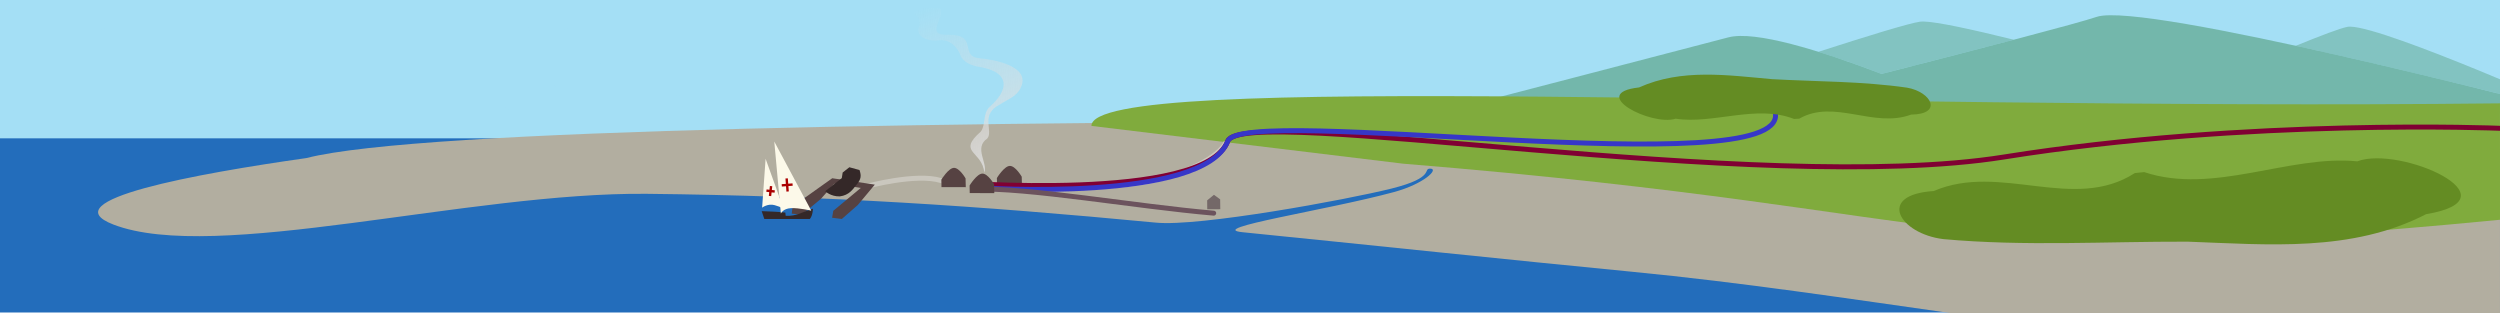
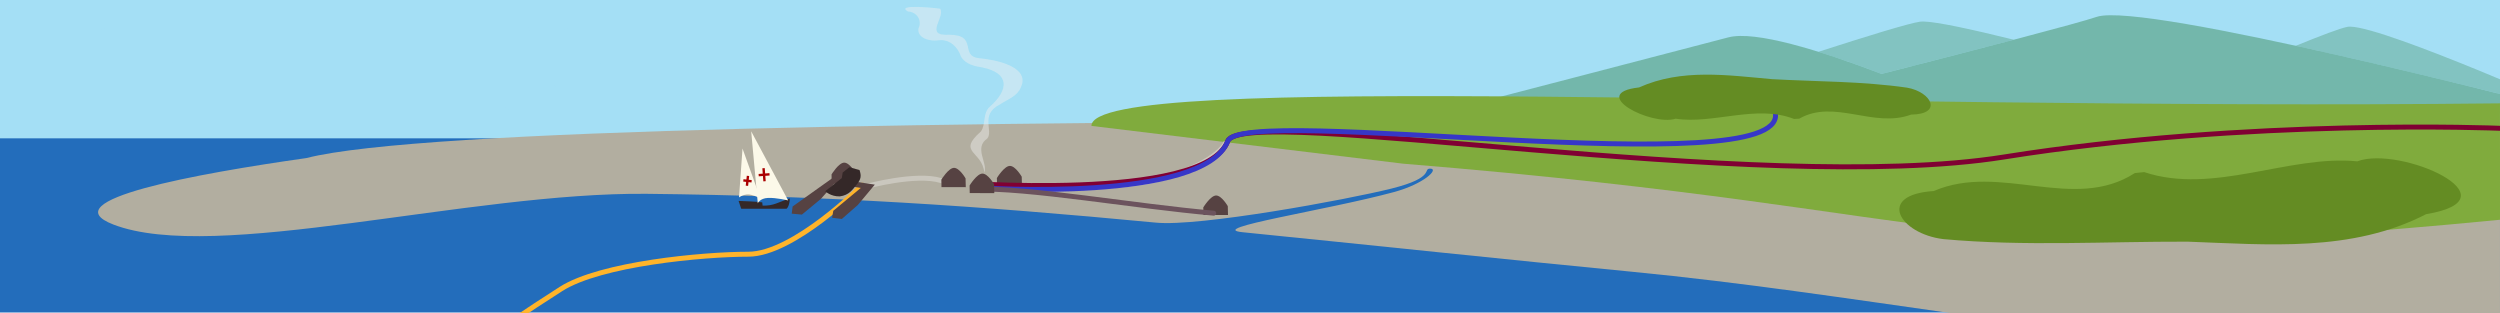
<svg xmlns="http://www.w3.org/2000/svg" xmlns:xlink="http://www.w3.org/1999/xlink" width="400mm" height="50mm" version="1.1" viewBox="0 0 400 50">
  <defs>
-     <linearGradient id="grad" x1="158.25" x2="147.4" y1="27.572" y2="1.284" gradientUnits="userSpaceOnUse">
-       <stop stop-color="#e0e0e0" stop-opacity=".866" offset="0" />
+     <linearGradient id="grad" x1="157" x2="157" y1="28" y2="28" gradientUnits="userSpaceOnUse">
+       <stop stop-color="#fff" stop-opacity=".9" offset="0" />
      <stop stop-color="#e0e0e0" stop-opacity="0" offset="1" />
+       <animate fill="freeze" attributeName="y2" begin="indefinite" dur="5" from="28" repeatCount="0" to="1" />
    </linearGradient>
    <symbol id="symbol9025">
      <path d="m287.04 19.032c-6.008-2.366-12.934 0.881-18.932-0.04-3.884 1.235-14.182-4.064-5.853-5.003 6.771-3.051 14.147-1.959 21.267-1.323 7.22 0.4 14.456 0.329 21.619 1.363 3.871 0.673 5.793 4.251 0.634 4.307-6.012 2.23-12.293-2.561-17.901 0.654z" fill="#648c23" style="paint-order:stroke fill markers" />
    </symbol>
    <symbol id="use9088">
      <g id="use9088_transform" class="v" transform="rotate(-5.9583,155.47,27.382)">
        <path d="m153.46 28.62 0.102-1.204s1.353-1.773 2.237-1.686c0.884 0.087 1.683 1.887 1.683 1.887l-0.113 1.421z" fill="#564242" />
      </g>
    </symbol>
    <symbol id="symbol4892" stroke="#a4dff5" stroke-width=".73">
      <g id="symbol4892_transform" transform="matrix(1.3663 0 0 1.3727 -3.3615 -3.4313)">
        <path d="m3.702 15.375 35.714-10.453-4.573 12.195-27.221-12.413 61.629 11.977" fill="none" stroke="#a4dff5" stroke-dasharray="0.386, 9.273" stroke-width=".386" />
      </g>
    </symbol>
  </defs>
  <rect width="400" height="50" fill="#236dbb" style="paint-order:stroke fill markers" />
  <rect id="sky" y="3.5527e-15" width="400" height="22.133" fill="#a4dff5" style="paint-order:stroke fill markers" />
  <path d="m337.61 2.439c-0.942 0.012-1.673 0.097-2.159 0.264-2.931 1.006-18.489 5.057-34.401 9.123-9.884-3.769-20.233-6.975-24.519-5.846-9.053 2.385-42.49 11.062-42.49 11.062l179.42 1.427s-61.721-16.206-75.85-16.029z" fill="#5ea68c" fill-opacity=".703" stroke-width=".265" />
  <path d="m307.71 3.443c-0.196-0.002-0.362 0.006-0.497 0.024-1.807 0.251-8.794 2.414-16.267 4.824 3.246 1.01 6.698 2.236 10.101 3.533 7.59-1.939 15.059-3.865 21.156-5.469-6.539-1.617-12.329-2.887-14.492-2.913zm68.375 0.822c-0.19-0.005-0.353 0.004-0.487 0.029-1.125 0.207-4.271 1.401-8.274 3.034 21.655 4.715 46.13 11.14 46.13 11.14s-31.488-14.046-37.369-14.203zm37.369 14.203-75.18 1.434c-0.045 0.02-0.56 0.249-0.56 0.249l75.739-1.683z" fill="#5ea68c" fill-opacity=".489" stroke-width=".265" />
  <path d="m49.037 25.289c-17.663 2.507-40.999 6.749-30.895 10.637 16.22 6.241 56.901-5.221 85.422-4.914 28.606 0.308 52.892 1.895 81.393 4.61 6.905 0.678 30.464-3.652 37.688-5.453 7.224-1.801 4.88-3.233 6.237-3.184 1.357 0.049-0.999 2.43-5.868 3.75-10.714 2.906-30.297 5.808-24.192 6.421 19.65 1.971 42.718 4.425 62.355 6.33 17.473 1.694 34.866 4.338 52.27 6.804h86.55v-29.763s-314.71-4.593-350.96 4.762z" fill="#b2aea0" />
  <path d="m400 35.16c-88.946 8.681-80.834-1.257-175.48-8.969l-49.893-6.048c0-8.866 116.92-2.404 225.37-3.607z" fill="#80ab3d" />
  <path class="v" d="m138.7 29.803s7.87-2.135 11.826-0.921 27.12 2.151 35.879-0.455c8.759-2.606 9.773-5.719 9.773-5.719" fill="none" stroke="#cac7be" stroke-width=".794" />
  <use transform="matrix(1.014 0 0 1.014 3.7756 .47994)" width="100%" height="100%" stroke-width=".07" xlink:href="#use9088" />
  <path id="huntTrail" class="huntTrail trail" d="m151.84 29.147s40.796 3.347 44.6-6.565c2.309-6.017 85.046 8.792 124.18 2.54 39.138-6.252 79.373-4.596 79.373-4.596" fill="none" stroke="#800033" stroke-linecap="round" stroke-linejoin="round" stroke-width=".794" />
-   <path id="fh" d="m193.16 33.482-0.015-1.424 1.084-0.891 0.996 0.726 0.022 1.584z" fill="#746868" />
-   <path class="v" d="m157.48 27.62c-0.269-3.469-4.459-3.163-0.534-6.584 0.824-1.174 0.256-2.905 1.395-3.932 3.161-2.794 3.172-5.418-1.16-6.31-1.287-0.203-2.708-0.522-3.424-1.738-0.494-1.529-1.823-2.821-3.545-2.616-1.256 0.232-3.484-0.261-3.264-1.878 0.671-1.279-0.29-2.692-1.688-2.722-2.15-1.288 4.849-0.503 5.163-0.46 0.873 1.432-2.682 4.432 1.458 4.177 4.718 0.025 1.524 3.464 4.85 3.761 2.574 0.239 8.213 1.336 6.59 4.698-0.59 1.421-2.141 1.891-3.316 2.688-3.262 1.615-1.024 4.215-2.036 5.454-2.218 1.511 0.157 3.972-0.492 5.462z" fill="url(#grad)" />
-   <path id="sy" d="m126.82 33.032 6.339-4.513 6.812 1.019-2.725 3.263-2.553 2.235-1.557-0.194 0.187-1.113 4.408-3.663-4.245-0.666-2.158 2.433-3.022 2.501-1.632-0.148z" fill="#564242" />
+   <path id="smoke" d="m157.48 27.62c-0.269-3.469-4.459-3.163-0.534-6.584 0.824-1.174 0.256-2.905 1.395-3.932 3.161-2.794 3.172-5.418-1.16-6.31-1.287-0.203-2.708-0.522-3.424-1.738-0.494-1.529-1.823-2.821-3.545-2.616-1.256 0.232-3.484-0.261-3.264-1.878 0.671-1.279-0.29-2.692-1.688-2.722-2.15-1.288 4.849-0.503 5.163-0.46 0.873 1.432-2.682 4.432 1.458 4.177 4.718 0.025 1.524 3.464 4.85 3.761 2.574 0.239 8.213 1.336 6.59 4.698-0.59 1.421-2.141 1.891-3.316 2.688-3.262 1.615-1.024 4.215-2.036 5.454-2.218 1.511 0.157 3.972-0.492 5.462z" fill="url(#grad)" />
  <path id="forageTemplate" class="trail forageTrail" d="m156.62 30.041s36.018 2.453 39.822-7.459c2.309-6.017 89.08 6.985 87.631-4.397" fill="none" stroke="#3737c8" stroke-linecap="round" stroke-linejoin="round" stroke-width=".794" />
+   <use id="fh" transform="translate(38.95 5.5724)" width="100%" height="100%" xlink:href="#use9088" />
  <path id="fishTrail" class="trail" d="m155.8 30.274c8.481-0.347 25.914 2.767 38.391 3.833" fill="none" stroke="#6c535d" stroke-linecap="round" stroke-width=".794" />
  <rect x="154.24" y="28.267" width="4.387" height="2.944" rx="0" ry="0" fill="#b2aea0" style="paint-order:stroke fill markers" />
-   <path id="hull" d="m132.03 30.593s0.882 0.869 2.338 0.83c1.508-0.192 2.108-1.163 2.606-1.789 0.844-0.962 0.853-1.512 0.549-2.427l-1.625-0.448-1.071 0.844-0.141 0.894z" fill="#342828" />
-   <g id="ship">
+   <g id="ship" transform="translate(-3.695 -1.637)">
    <g>
      <path d="m121.94 33.227s0.903-0.711 1.998-0.403c1.095 0.307 1.44 0.595 1.44 0.595l-2.881-8.016z" fill="#fcf9e9" />
      <path d="m121.87 33.784 0.557 1.671c0.13 0.63 4.655 0.441 7.068-0.327 0 0 0.25-0.23 0.403-0.691 0.154-0.461 0.173-1.056 0.173-1.056-1.862 0.61-2.612 1.215-4.36 1.152l-0.058-0.519c-1.256-0.153-2.52-0.172-3.784-0.23z" fill="#342828" />
      <path d="m124.94 34.168s0.327-0.807 1.633-0.864c1.306-0.058 3.227 0.403 3.227 0.403l-5.916-11.063z" fill="#fcf9e9" />
    </g>
    <g fill="#800000" shape-rendering="auto" stroke="#a00" stroke-width=".265px">
      <path d="m125.93 28.673-0.117 0.009 0.137 1.834 0.117-0.009z" />
      <path d="m126.68 29.48-1.471 0.11 9e-3 0.117 1.471-0.11z" />
      <path d="m123.3 29.903-0.142 1.32 0.117 0.012 0.142-1.319z" />
      <path d="m122.77 30.454-0.013 0.117 1.058 0.114 0.013-0.116z" />
    </g>
    <rect x="120.1" y="35.037" width="11.744" height="13.876" fill="#236dbb" style="paint-order:stroke fill markers" />
  </g>
+   <path id="boatTrail" class="trail" d="m137.96 29.634s-10.966 11.04-18.234 11.04c-7.268 0-23.665 1.532-29.97 5.561-6.305 4.028-9.107 6.042-9.107 6.042" fill="none" stroke="#ffb42a" stroke-linecap="round" stroke-width=".794" />
+   <g id="sy">
+     <path id="br" d="m126.82 33.032 6.339-4.513 6.812 1.019-2.725 3.263-2.553 2.235-1.557-0.194 0.187-1.113 4.408-3.663-4.245-0.666-2.158 2.433-3.022 2.501-1.632-0.148z" fill="#564242" />
+     <use transform="matrix(.9882 0 0 .9882 -18.717 .61909)" width="100%" height="100%" stroke-width=".268" xlink:href="#use9088" />
+   </g>
+   <path id="hull" d="m132.03 30.593s0.882 0.869 2.338 0.83c1.508-0.192 2.108-1.163 2.606-1.789 0.844-0.962 0.853-1.512 0.549-2.427l-1.625-0.448-1.071 0.844-0.141 0.894z" fill="#342828" />
  <use width="100%" height="100%" xlink:href="#symbol9025" />
  <use transform="matrix(-1.8007 .094793 -.094793 -1.8007 861.75 34.597)" width="100%" height="100%" stroke-width=".147" xlink:href="#symbol9025" />
  <use transform="translate(1.5587,2.0697)" width="100%" height="100%" xlink:href="#use9088" />
  <use transform="matrix(.9882 0 0 .9882 -1.1475 1.455)" width="100%" height="100%" stroke-width=".268" xlink:href="#use9088" />
  <use xlink:href="#symbol4892" />
  <use transform="translate(74.083)" width="100%" height="100%" xlink:href="#symbol4892" />
  <use transform="translate(153.46 -4.7625)" width="100%" height="100%" xlink:href="#symbol4892" />
</svg>
